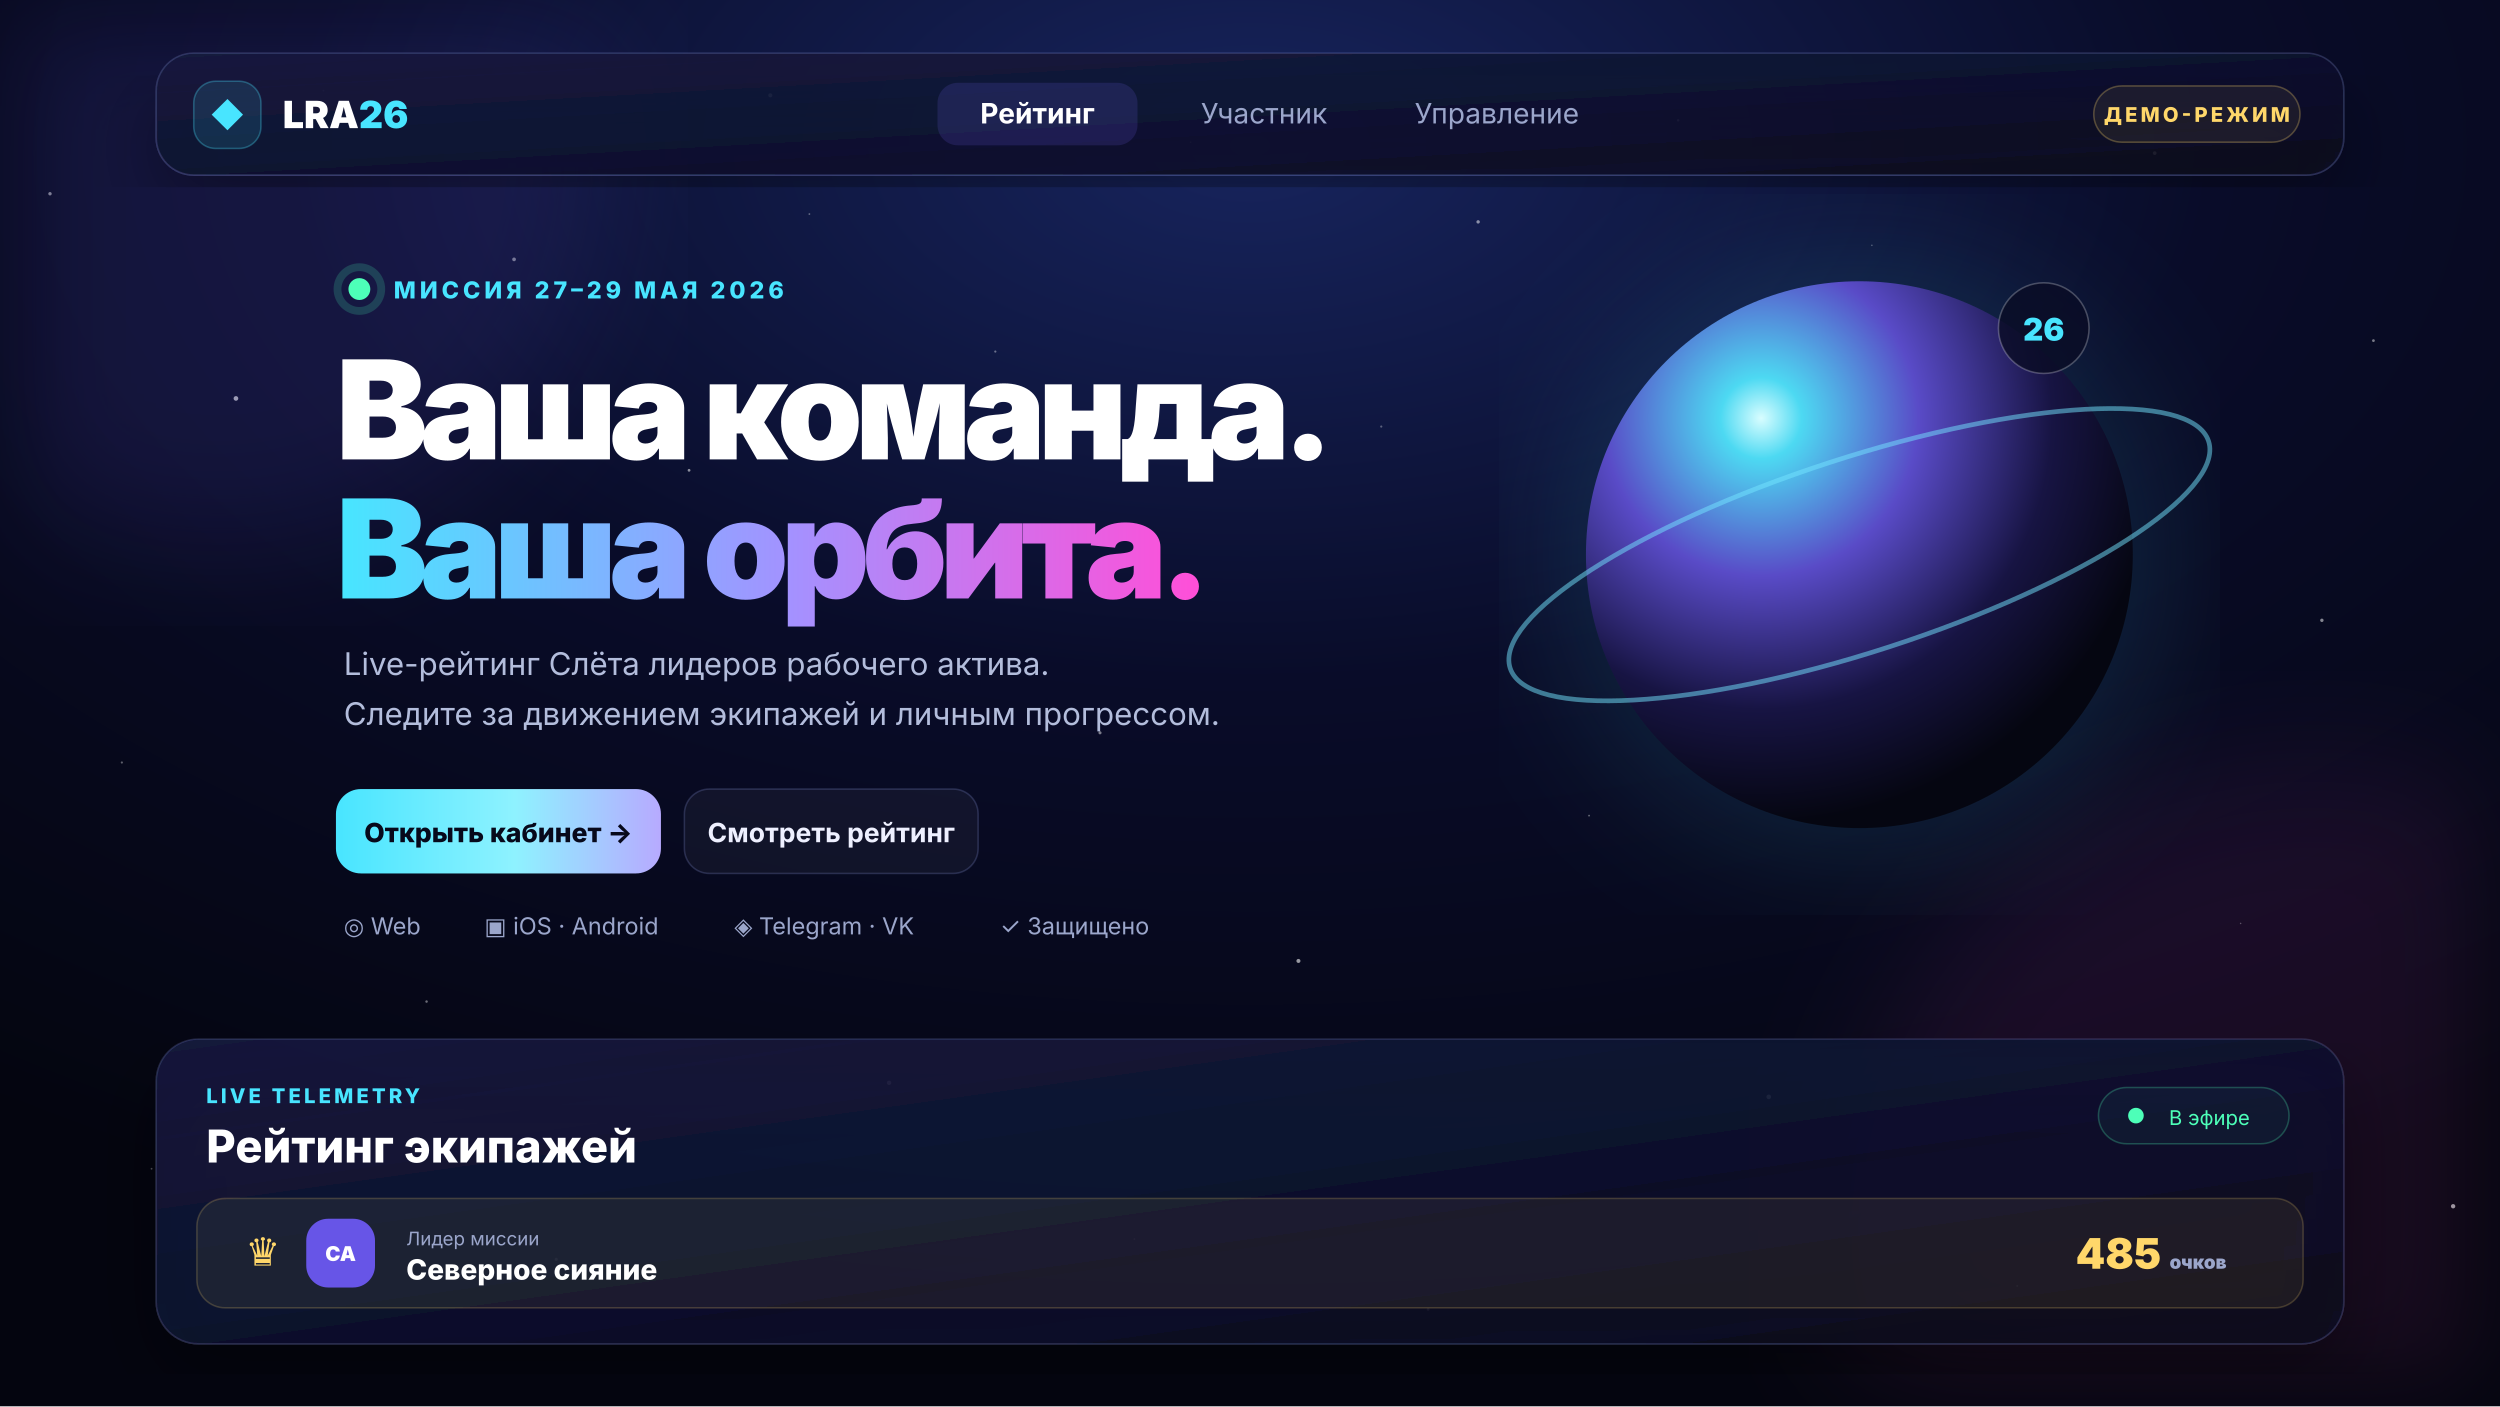
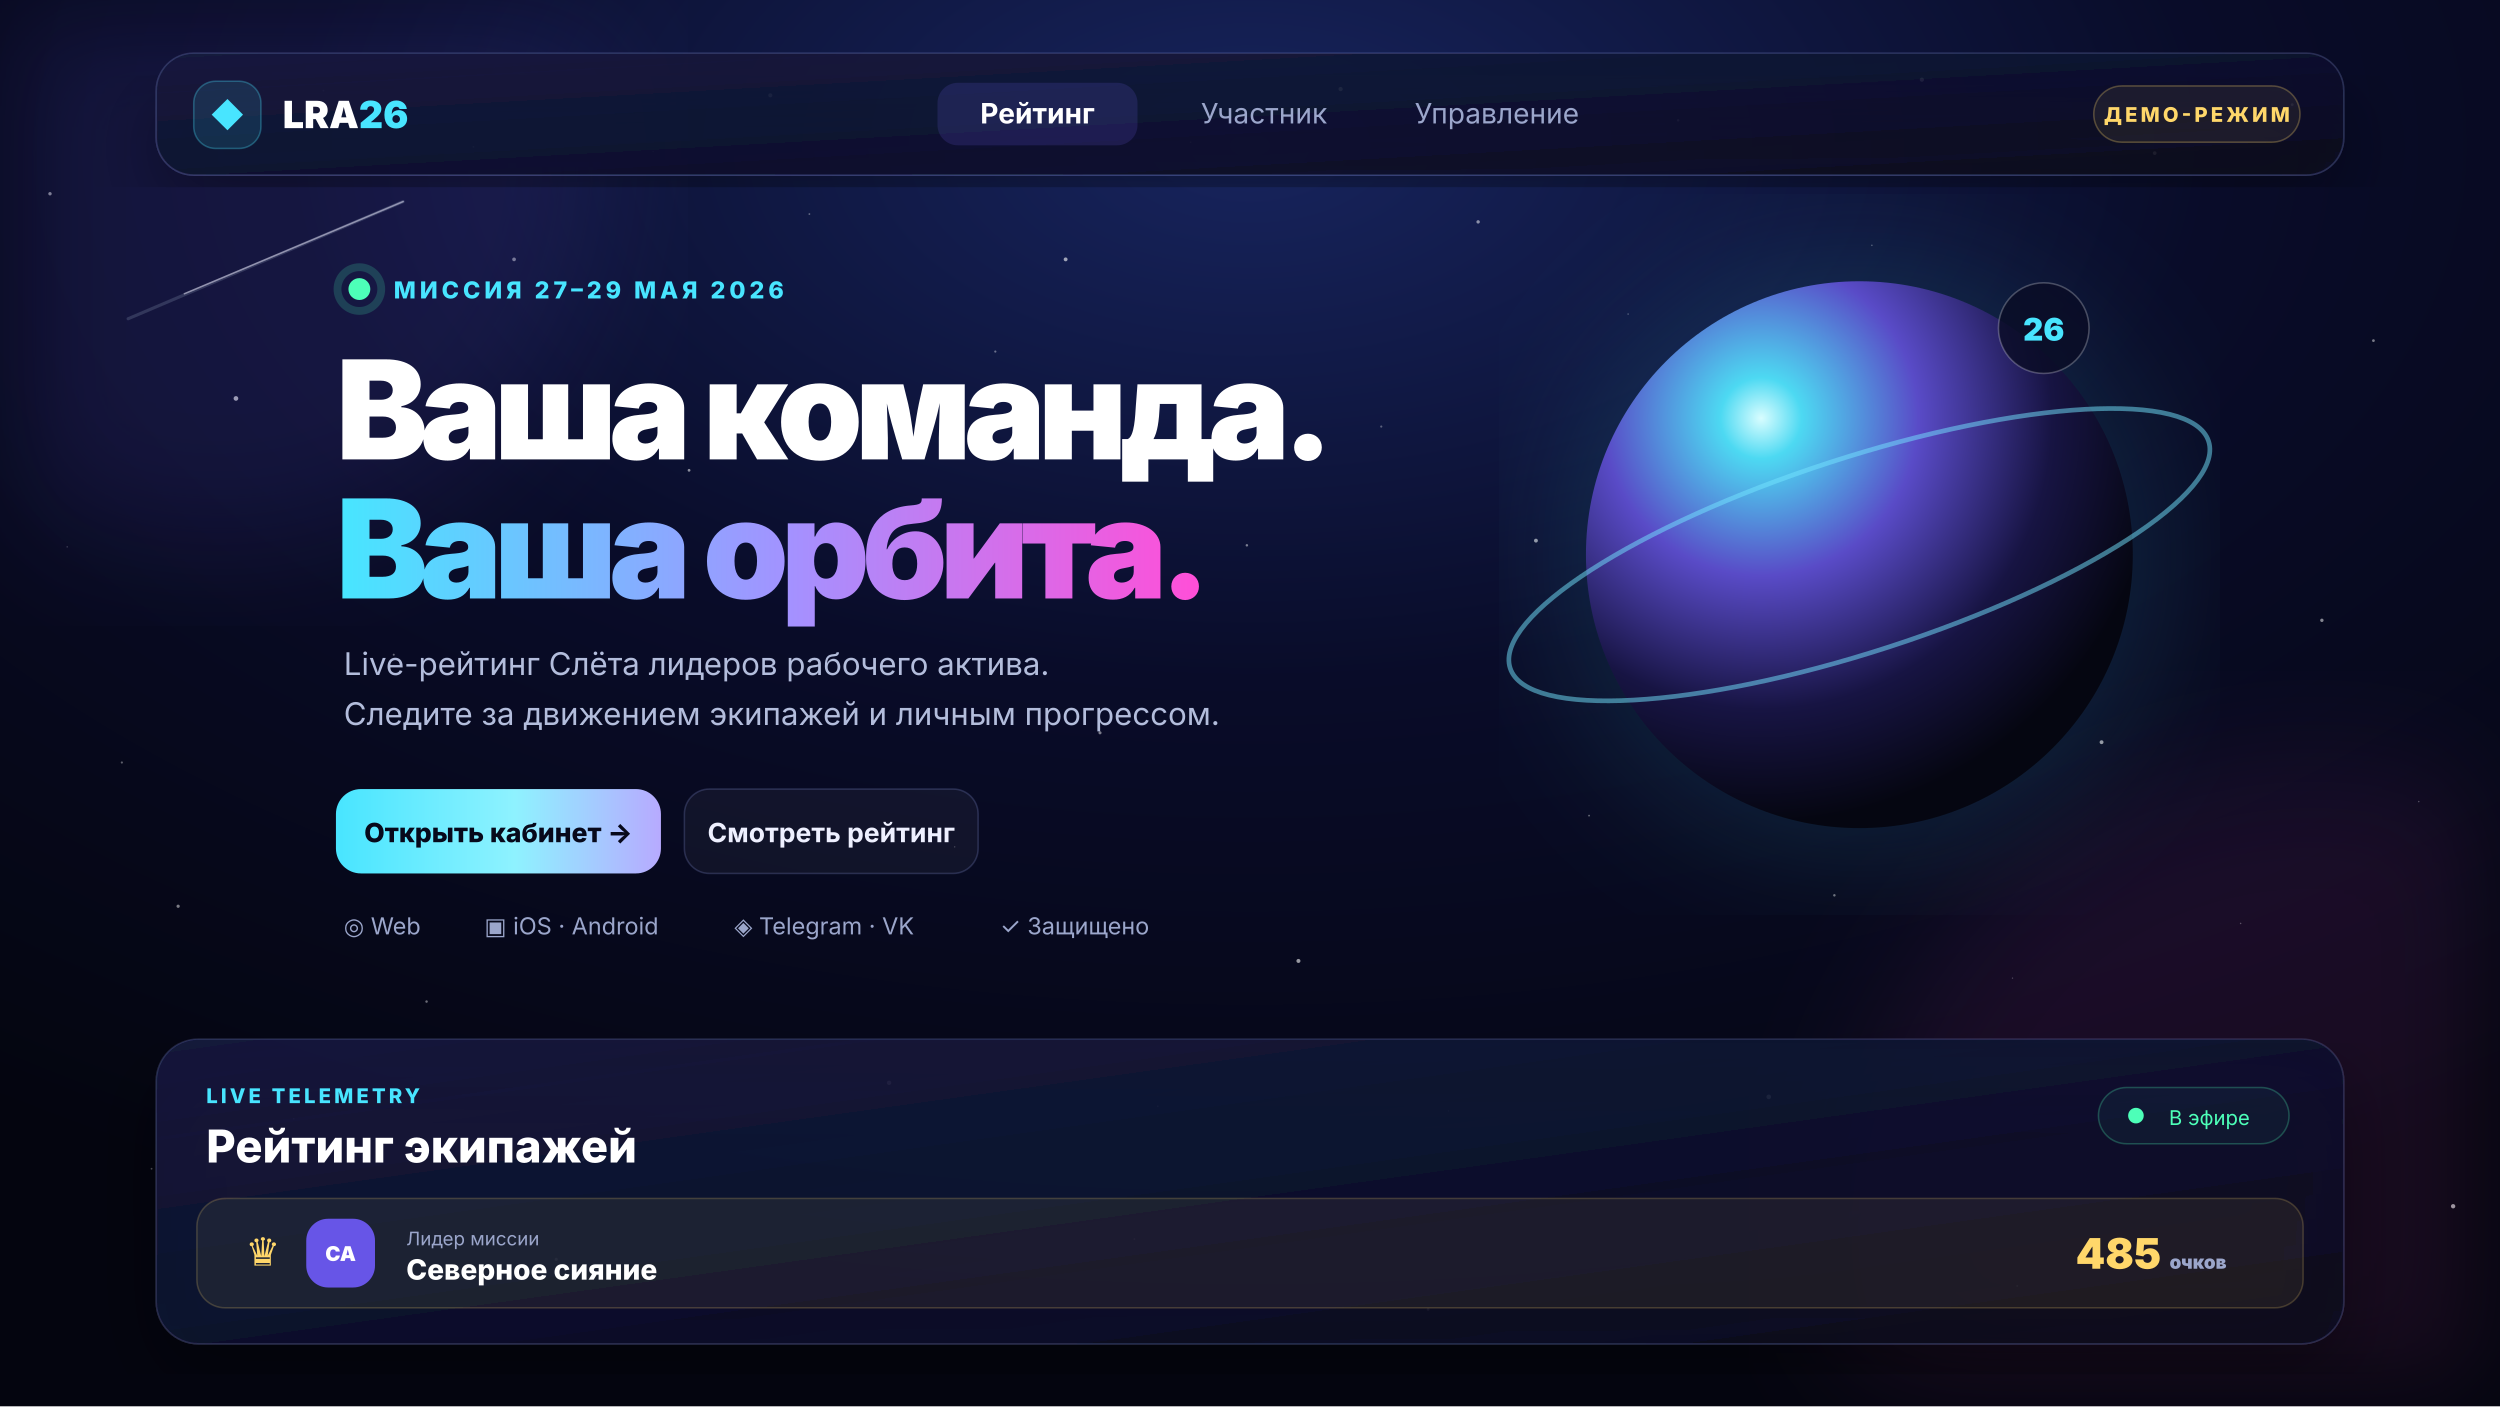
<svg xmlns="http://www.w3.org/2000/svg" width="1600" height="900" viewBox="0 0 1600 900">
  <defs>
    <radialGradient id="bg" cx="50%" cy="10%" r="85%">
      <stop stop-color="#17245d" />
      <stop offset=".45" stop-color="#090c29" />
      <stop offset="1" stop-color="#04050f" />
    </radialGradient>
    <radialGradient id="planet" cx="32%" cy="25%" r="74%">
      <stop stop-color="#d8fdff" />
      <stop offset=".1" stop-color="#4dd9f2" />
      <stop offset=".39" stop-color="#594bc7" />
      <stop offset=".72" stop-color="#171443" />
      <stop offset="1" stop-color="#050611" />
    </radialGradient>
    <linearGradient id="title" x1="0" x2="1">
      <stop stop-color="#48e5ff" />
      <stop offset=".52" stop-color="#a392ff" />
      <stop offset="1" stop-color="#ff4fd8" />
    </linearGradient>
    <linearGradient id="button" x1="0" x2="1">
      <stop stop-color="#48e5ff" />
      <stop offset=".55" stop-color="#8ef2ff" />
      <stop offset="1" stop-color="#b7aaff" />
    </linearGradient>
    <linearGradient id="glass" x1="0" y1="0" x2="1" y2="1">
      <stop stop-color="#151a3e" stop-opacity=".92" />
      <stop offset="1" stop-color="#080a20" stop-opacity=".82" />
    </linearGradient>
    <filter id="blur">
      <feGaussianBlur stdDeviation="42" />
    </filter>
    <filter id="shadow">
      <feDropShadow dx="0" dy="22" stdDeviation="25" flood-opacity=".4" />
    </filter>
    <style>.ui{font-family:Inter,-apple-system,BlinkMacSystemFont,"Segoe UI",sans-serif}.muted{fill:#9ba6cb}.small{font-size:18px}.tiny{font-size:14px}.bold{font-weight:800}</style>
  </defs>
  <rect width="1600" height="900" fill="url(#bg)" />
+   <path d="M82 204L258 129" stroke="#dffcff" stroke-width="2" stroke-linecap="round" opacity=".16" />
+   <path d="M118 188L258 129" stroke="#fff" stroke-width="1" stroke-linecap="round" opacity=".5" />
  <g fill="#fff">
    <circle cx="32" cy="124" r="1.1" opacity=".48" />
    <circle cx="78" cy="488" r=".7" opacity=".35" />
    <circle cx="151" cy="255" r="1.5" opacity=".62" />
    <circle cx="207" cy="58" r=".6" opacity=".31" />
    <circle cx="273" cy="641" r=".8" opacity=".41" />
    <circle cx="329" cy="166" r="1.2" opacity=".44" />
    <circle cx="394" cy="511" r=".5" opacity=".3" />
    <circle cx="441" cy="301" r=".9" opacity=".53" />
    <circle cx="518" cy="137" r=".6" opacity=".35" />
    <circle cx="569" cy="693" r="1.4" opacity=".56" />
    <circle cx="637" cy="225" r=".7" opacity=".39" />
    <circle cx="704" cy="469" r="1" opacity=".46" />
    <circle cx="762" cy="91" r=".5" opacity=".28" />
    <circle cx="831" cy="615" r="1.3" opacity=".58" />
    <circle cx="884" cy="273" r=".7" opacity=".32" />
    <circle cx="946" cy="142" r="1.1" opacity=".51" />
    <circle cx="1017" cy="522" r=".6" opacity=".38" />
    <circle cx="1074" cy="77" r=".8" opacity=".42" />
    <circle cx="1132" cy="702" r="1.5" opacity=".6" />
    <circle cx="1198" cy="157" r=".5" opacity=".33" />
    <circle cx="1256" cy="489" r="1" opacity=".49" />
    <circle cx="1312" cy="301" r=".7" opacity=".37" />
    <circle cx="1379" cy="98" r="1.2" opacity=".57" />
    <circle cx="1434" cy="591" r=".5" opacity=".3" />
    <circle cx="1519" cy="218" r=".9" opacity=".45" />
    <circle cx="1570" cy="772" r="1.4" opacity=".59" />
    <circle cx="97" cy="748" r=".6" opacity=".32" />
    <circle cx="356" cy="806" r="1" opacity=".48" />
    <circle cx="493" cy="61" r="1.3" opacity=".54" />
    <circle cx="726" cy="793" r=".6" opacity=".34" />
    <circle cx="914" cy="838" r=".9" opacity=".43" />
    <circle cx="1109" cy="416" r="1.2" opacity=".52" />
    <circle cx="1291" cy="823" r=".6" opacity=".36" />
    <circle cx="1486" cy="397" r="1.1" opacity=".5" />
+     <circle cx="43" cy="350" r=".45" opacity=".26" />
+     <circle cx="114" cy="580" r="1.05" opacity=".47" />
+     <circle cx="188" cy="716" r=".5" opacity=".32" />
+     <circle cx="252" cy="419" r=".65" opacity=".38" />
+     <circle cx="303" cy="94" r=".55" opacity=".34" />
+     <circle cx="373" cy="742" r="1.15" opacity=".55" />
+     <circle cx="418" cy="97" r=".4" opacity=".3" />
+     <circle cx="536" cy="337" r="1.1" opacity=".47" />
+     <circle cx="611" cy="542" r=".45" opacity=".25" />
+     <circle cx="682" cy="166" r="1.25" opacity=".6" />
+     <circle cx="741" cy="708" r=".55" opacity=".34" />
+     <circle cx="798" cy="349" r=".8" opacity=".46" />
+     <circle cx="858" cy="57" r="1.35" opacity=".64" />
+     <circle cx="927" cy="711" r=".45" opacity=".29" />
+     <circle cx="983" cy="346" r="1.25" opacity=".57" />
+     <circle cx="1042" cy="201" r=".5" opacity=".31" />
+     <circle cx="1174" cy="573" r=".8" opacity=".42" />
+     <circle cx="1230" cy="51" r="1.35" opacity=".63" />
+     <circle cx="1288" cy="626" r=".45" opacity=".27" />
+     <circle cx="1345" cy="475" r="1.25" opacity=".58" />
+     <circle cx="1411" cy="718" r=".55" opacity=".34" />
+     <circle cx="1467" cy="67" r=".9" opacity=".49" />
+     <circle cx="1548" cy="513" r=".5" opacity=".3" />
  </g>
  <circle cx="140" cy="100" r="250" fill="#7967ff" opacity=".11" filter="url(#blur)" />
  <circle cx="1480" cy="790" r="300" fill="#ff4fd8" opacity=".08" filter="url(#blur)" />
  <g class="ui">
    <rect x="100" y="34" width="1400" height="78" rx="24" fill="url(#glass)" stroke="#a2b0ff" stroke-opacity=".2" filter="url(#shadow)" />
    <rect x="124" y="52" width="43" height="43" rx="14" fill="#48e5ff" fill-opacity=".12" stroke="#48e5ff" stroke-opacity=".3" />
    <text x="145.5" y="81" text-anchor="middle" font-size="21" fill="#48e5ff">◆</text>
    <text x="181" y="82" font-size="24" fill="#fff" font-weight="850">LRA<tspan fill="#48e5ff">26</tspan>
    </text>
    <g class="small">
      <rect x="600" y="53" width="128" height="40" rx="13" fill="#7967ff" fill-opacity=".15" />
      <text x="664" y="79" text-anchor="middle" fill="#fff" font-weight="700">Рейтинг</text>
      <text x="809" y="79" text-anchor="middle" class="muted">Участник</text>
      <text x="958" y="79" text-anchor="middle" class="muted">Управление</text>
    </g>
    <rect x="1340" y="55" width="132" height="36" rx="18" fill="#ffd76a" fill-opacity=".07" stroke="#ffd76a" stroke-opacity=".28" />
    <text x="1406" y="78" text-anchor="middle" font-size="13" fill="#ffd76a" font-weight="800" letter-spacing="2">ДЕМО-РЕЖИМ</text>
    <circle cx="230" cy="185" r="7" fill="#4dffb8" />
    <circle cx="230" cy="185" r="14" fill="none" stroke="#4dffb8" stroke-opacity=".18" stroke-width="5" />
    <text x="252" y="191" font-size="15" fill="#48e5ff" font-weight="800" letter-spacing="2.5">МИССИЯ 27–29 МАЯ 2026</text>
    <text x="215" y="294" font-size="88" fill="#fff" font-weight="850" letter-spacing="-5">Ваша команда.</text>
    <text x="215" y="383" font-size="88" fill="url(#title)" font-weight="850" letter-spacing="-5">Ваша орбита.</text>
    <text x="220" y="432" font-size="20" fill="#b3bddc">Live-рейтинг Слёта лидеров рабочего актива.</text>
    <text x="220" y="464" font-size="20" fill="#b3bddc">Следите за движением экипажей и личным прогрессом.</text>
    <rect x="215" y="505" width="208" height="54" rx="16" fill="url(#button)" />
    <text x="319" y="539" text-anchor="middle" font-size="17" fill="#07091b" font-weight="800">Открыть кабинет  →</text>
    <rect x="438" y="505" width="188" height="54" rx="16" fill="#fff" fill-opacity=".04" stroke="#a2b0ff" stroke-opacity=".2" />
    <text x="532" y="539" text-anchor="middle" font-size="17" fill="#eef0ff" font-weight="750">Смотреть рейтинг</text>
    <text x="220" y="598" font-size="15" class="muted">◎  Web</text>
    <text x="310" y="598" font-size="15" class="muted">▣  iOS · Android</text>
    <text x="470" y="598" font-size="15" class="muted">◈  Telegram · VK</text>
    <text x="640" y="598" font-size="15" class="muted">✓  Защищено</text>
    <circle cx="1190" cy="355" r="192" fill="#48e5ff" opacity=".12" filter="url(#blur)" />
    <circle cx="1190" cy="355" r="175" fill="url(#planet)" />
    <ellipse cx="1190" cy="355" rx="235" ry="62" fill="none" stroke="#75e6ff" stroke-opacity=".5" stroke-width="3" transform="rotate(-18 1190 355)" />
    <circle cx="1308" cy="210" r="29" fill="#090c25" fill-opacity=".8" stroke="#fff" stroke-opacity=".25" />
    <text x="1308" y="218" text-anchor="middle" font-size="20" fill="#48e5ff" font-weight="900">26</text>
    <rect x="100" y="665" width="1400" height="195" rx="27" fill="url(#glass)" stroke="#a2b0ff" stroke-opacity=".18" filter="url(#shadow)" />
    <text x="132" y="706" font-size="13" fill="#48e5ff" font-weight="800" letter-spacing="2">LIVE TELEMETRY</text>
    <text x="132" y="744" font-size="29" fill="#fff" font-weight="800">Рейтинг экипажей</text>
    <rect x="1343" y="696" width="122" height="36" rx="18" fill="#4dffb8" fill-opacity=".05" stroke="#4dffb8" stroke-opacity=".25" />
    <circle cx="1367" cy="714" r="5" fill="#4dffb8" />
    <text x="1414" y="720" text-anchor="middle" font-size="13" fill="#4dffb8">В эфире</text>
    <rect x="126" y="767" width="1348" height="70" rx="18" fill="#ffd76a" fill-opacity=".07" stroke="#ffd76a" stroke-opacity=".2" />
    <text x="157" y="810" font-size="25" fill="#ffd76a">♛</text>
    <rect x="196" y="780" width="44" height="44" rx="14" fill="#6755e7" />
    <text x="218" y="807" text-anchor="middle" font-size="13" fill="#fff" font-weight="900">СА</text>
    <text x="260" y="797" font-size="12" class="muted">Лидер миссии</text>
    <text x="260" y="819" font-size="18" fill="#fff" font-weight="800">Северное сияние</text>
    <text x="1425" y="812" text-anchor="end" font-size="27" fill="#ffd76a" font-weight="850">485 <tspan font-size="12" class="muted">очков</tspan>
    </text>
  </g>
</svg>
